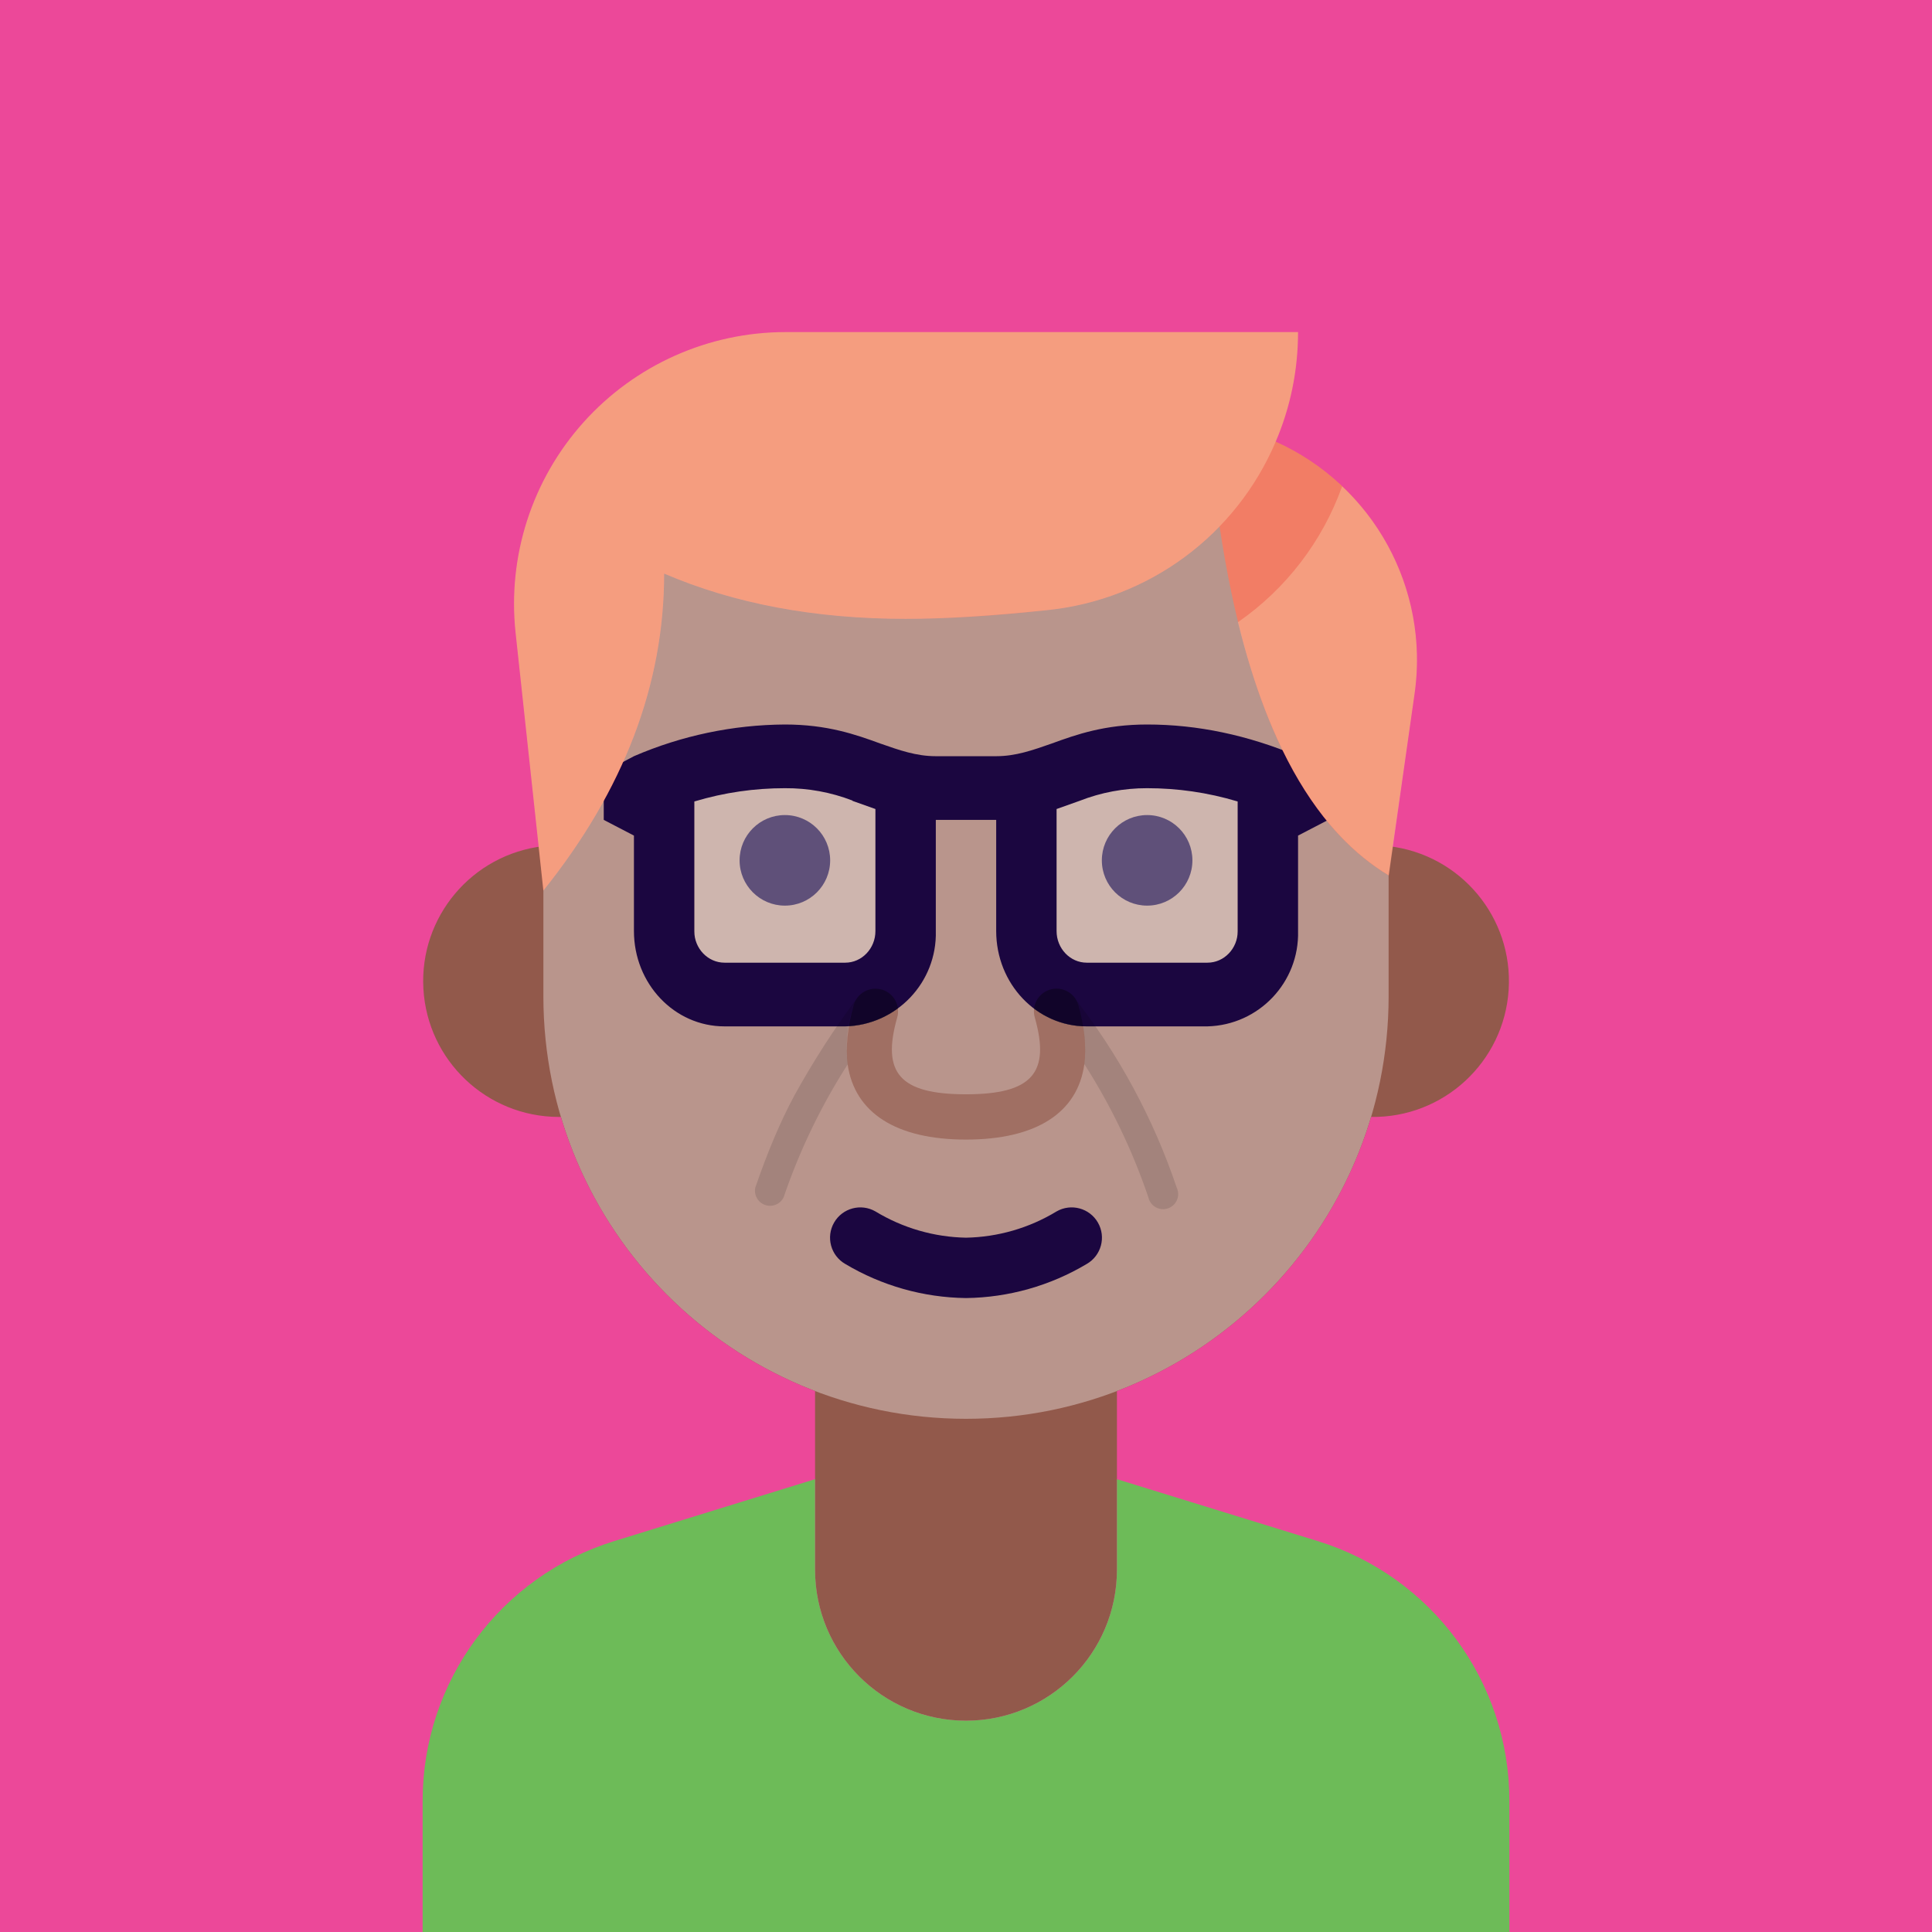
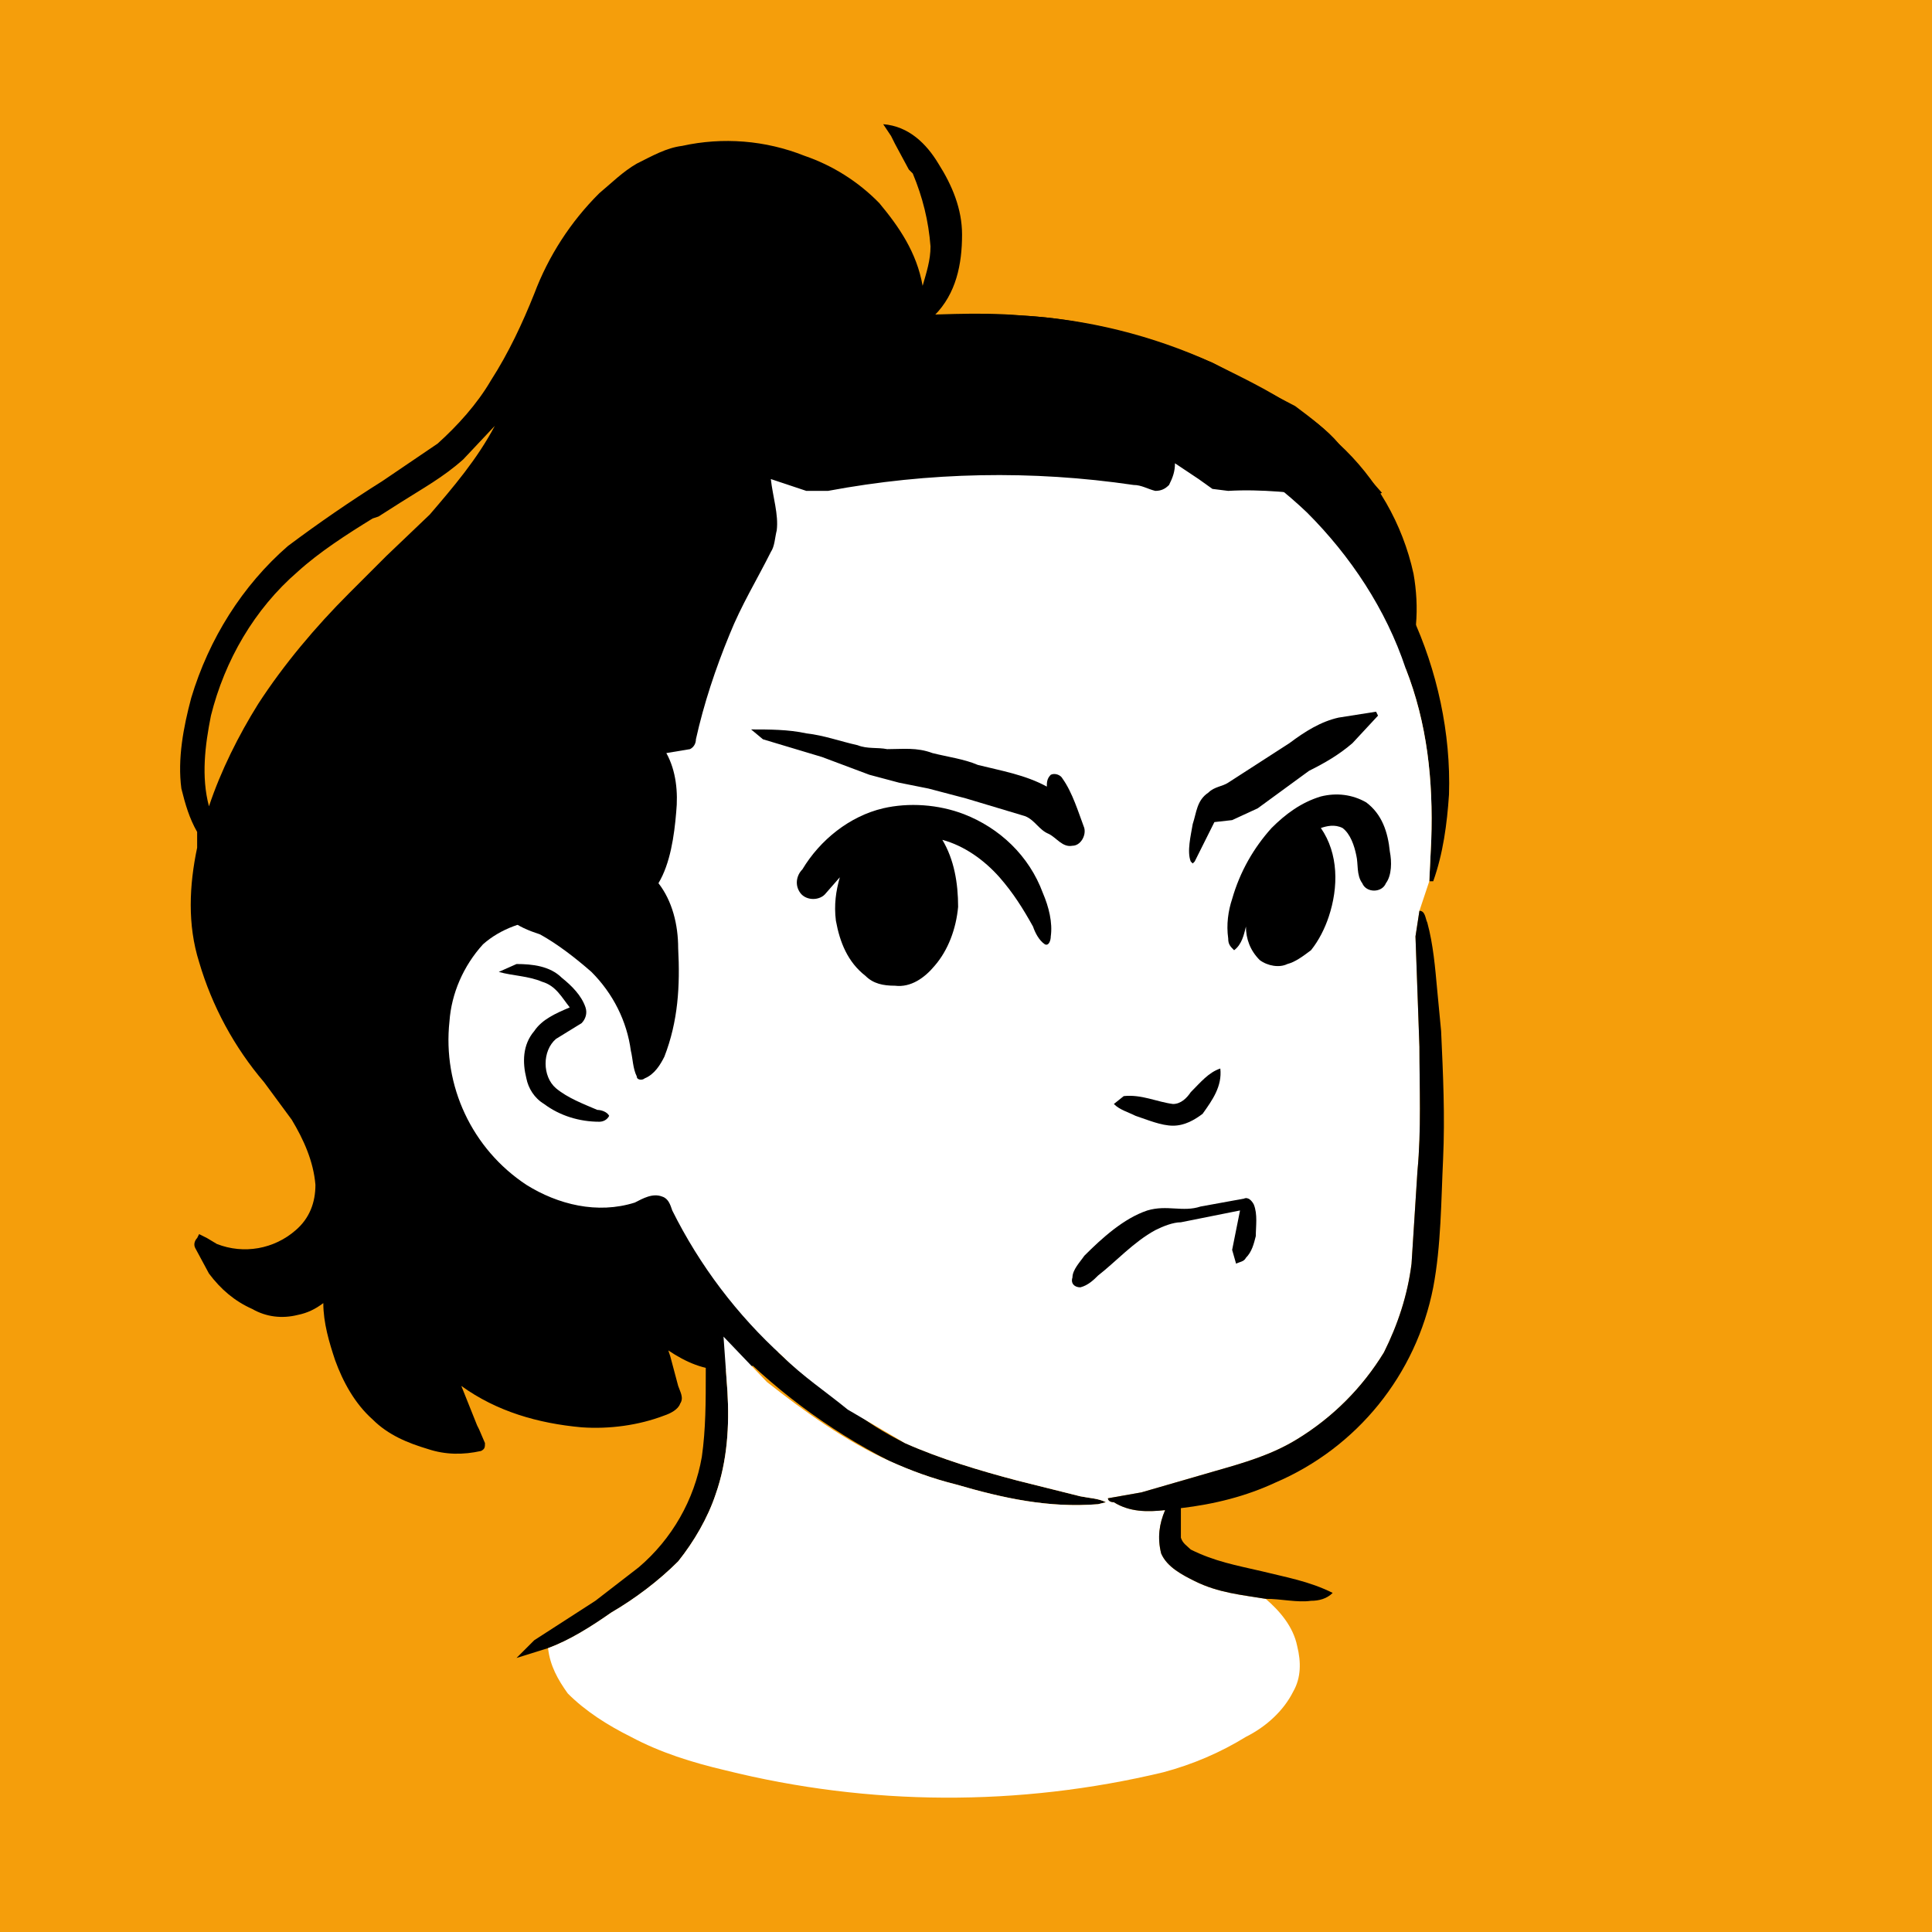
- <svg xmlns="http://www.w3.org/2000/svg" viewBox="0 0 64 64" fill="none" shape-rendering="auto">
+ <svg xmlns="http://www.w3.org/2000/svg" viewBox="0 0 980 980" fill="none" shape-rendering="auto">
  <mask id="viewboxMask">
-     <rect width="64" height="64" rx="0" ry="0" x="0" y="0" fill="#fff" />
+     <rect width="980" height="980" rx="0" ry="0" x="0" y="0" fill="#fff" />
  </mask>
  <g mask="url(#viewboxMask)">
-     <rect fill="#ec4899" width="64" height="64" x="0" y="0" />
-     <path d="M37 46.08V52a5 5 0 0 1-10 0v-5.92A14.04 14.04 0 0 1 18.58 37h-.08a4.5 4.5 0 0 1-.5-8.97V27a14 14 0 1 1 28 0v1.03a4.5 4.5 0 0 1-.58 8.97A14.04 14.04 0 0 1 37 46.08Z" fill="#92594b" />
-     <mask id="personas-a" style="mask-type:luminance" maskUnits="userSpaceOnUse" x="14" y="13" width="36" height="44">
-       <path d="M37 46.08V52a5 5 0 0 1-10 0v-5.92A14.04 14.04 0 0 1 18.58 37h-.08a4.5 4.5 0 0 1-.5-8.97V27a14 14 0 1 1 28 0v1.03a4.5 4.5 0 0 1-.58 8.97A14.04 14.04 0 0 1 37 46.08Z" fill="#fff" />
-     </mask>
-     <g mask="url(#personas-a)">
-       <path d="M32 13a14 14 0 0 1 14 14v6a14 14 0 1 1-28 0v-6a14 14 0 0 1 14-14Z" fill="#fff" style="mix-blend-mode:overlay" opacity=".36" />
+     <rect fill="#f59e0b" width="980" height="980" x="0" y="0" />
+     <g transform="translate(10 -60)">
+       <path fill-rule="evenodd" clip-rule="evenodd" d="M466 143c-6-10-15-19-28-20l4 6 2 4 7 13 2 2c5 12 8 24 9 37 0 7-2 13-4 20-3-17-12-30-22-42a97 97 0 0 0-38-24 106 106 0 0 0-62-5c-8 1-15 5-23 9-7 4-13 10-19 15a143 143 0 0 0-33 51c-6 15-13 30-22 44-7 12-17 23-27 32l-28 19a715 715 0 0 0-48 33c-23 20-40 47-49 77-4 15-7 31-5 46 2 8 4 15 8 22v8c-4 19-5 39 1 58a166 166 0 0 0 33 61l14 19c6 10 11 21 12 33 0 9-3 17-10 23a39 39 0 0 1-40 7l-5-3-4-2-1 2c-1 1-2 3-1 5l7 13c6 8 13 14 22 18 7 4 15 5 23 3 5-1 9-3 13-6 0 10 3 20 6 29 4 11 10 22 19 30 8 8 18 12 28 15 9 3 18 3 27 1 2-1 2-2 2-4l-3-7-1-2-8-20c18 13 39 19 61 21 14 1 29-1 42-6 3-1 7-3 8-6 2-3 0-6-1-9l-4-15-1-3c9 6 18 10 29 10 12 0 25-5 32-15l3-1a541 541 0 0 0-31-129 322 322 0 0 0-25-52l-2-6c0-15-2-32-11-44 7-11 8-25 9-37 0-10 0-20-5-29l4-1 8-1c2-1 3-4 4-6a350 350 0 0 1 30-80l7-14c2-3 2-6 3-10v-4l-2-14-1-9 20 6h10a532 532 0 0 1 153-4l7 2 5 2c2 0 5-1 6-3 3-3 4-7 5-11l3 2 9 7 7 4a62 62 0 0 0 14 1l16 16 1 1a403 403 0 0 1 54 79c4 3 9 1 11-3 7-16 8-34 5-51a126 126 0 0 0-38-66c-6-7-14-13-22-19l-42-22c-21-9-43-16-65-20-25-5-50-5-76-4 11-11 14-26 14-41 0-13-5-25-12-36ZM208 321c12-14 24-28 33-45l-16 17c-10 9-21 15-32 22l-11 7-3 1c-13 8-27 17-38 27-22 19-37 45-44 73-3 15-5 31-1 46 6-18 15-36 25-52 13-20 29-39 46-56l19-19 22-21Z" fill="#000000" />
+       <path d="M528 244c41 6 80 22 113 47 28 21 50 49 65 81 13 28 20 60 19 91-1 15-3 30-8 44h-2l1-21c1-30-2-59-13-87-10-30-28-57-50-79-42-40-98-62-156-63a243 243 0 0 0-196 94 207 207 0 0 0-40 139l2 25c8 0 19 0 25 7l-3 3-17 1c-12 1-24 5-33 13a64 64 0 0 0-17 39c-5 32 12 65 39 83 16 10 36 15 55 9 4-2 9-5 14-3 3 1 4 4 5 7a251 251 0 0 0 90 100c8 7 18 13 28 18 18 8 38 14 57 19l32 8c5 1 9 1 13 3l-4 1c-25 2-48-3-72-10-12-3-23-7-34-12a306 306 0 0 1-84-63l2 28c1 17 0 35-6 52-4 12-11 24-19 34-10 10-22 19-34 26-10 7-21 14-32 18l-16 5 9-9 31-20 22-17a95 95 0 0 0 32-56c2-14 2-28 2-43v-27c-10-14-22-29-27-46-17 8-38 7-55-1-17-7-32-19-43-33-12-17-19-36-21-56s2-40 15-56c9-10 22-18 35-21-4-14-6-29-6-44a234 234 0 0 1 83-173 249 249 0 0 1 199-55Z" fill="#000" />
+       <path d="M653 320c22 22 40 49 50 79 11 28 14 57 13 87l-1 21-5 15-2 13 2 56c0 21 1 42-1 63l-3 47c-2 16-7 31-14 45-11 18-26 33-44 44-13 8-27 12-41 16l-38 11-17 3c0 1 1 2 3 2 8 5 17 5 26 4-3 7-4 14-2 22 3 7 11 11 17 14 12 6 24 7 36 9 7 6 14 14 16 24 2 8 2 16-2 23-5 10-14 18-24 23-13 8-27 14-42 18a468 468 0 0 1-222-1c-17-4-33-9-48-17-12-6-23-13-32-22-5-7-9-14-10-23 11-4 22-11 32-18 12-7 24-16 34-26 8-10 15-22 19-34 6-17 7-35 6-52l-2-28 22 23c19 15 40 30 62 40 11 5 22 9 34 12 24 7 47 12 72 10l4-1c-4-2-8-2-13-3l-32-8c-19-5-39-11-57-19l-29-17c-11-9-23-17-33-27a251 251 0 0 1-56-74c-1-3-2-6-5-7-5-2-10 1-14 3-19 6-39 1-55-9a88 88 0 0 1-39-83c1-14 7-28 17-39 9-8 21-12 33-13l17-1 3-3c-6-7-17-7-25-7l-2-25a207 207 0 0 1 40-139 243 243 0 0 1 196-94c58 1 114 23 156 63Z" fill="#ffffff" />
+       <path d="M710 522c3 0 3 4 4 6 3 11 4 23 5 34l2 21c1 22 2 43 1 65-1 21-1 44-5 65a136 136 0 0 1-80 99c-15 7-31 11-48 13v15c1 3 3 4 5 6 12 6 23 8 36 11 12 3 24 5 36 11-3 3-7 4-11 4-7 1-15-1-23-1-12-2-24-3-36-9-6-3-14-7-17-14-2-8-1-15 2-22-9 1-18 1-26-4-2 0-3-1-3-2l17-3 38-11c14-4 28-8 41-16 18-11 33-26 44-44 7-14 12-29 14-45l3-47c2-21 1-42 1-63l-2-56 2-13ZM252 549c8 0 17 1 23 7 5 4 10 9 12 15 1 3 0 6-2 8l-13 8c-7 6-7 19 0 25 6 5 14 8 21 11 2 0 5 1 6 3-1 2-3 3-5 3-10 0-20-3-28-9-5-3-8-8-9-13-2-8-2-17 4-24 4-6 11-9 18-12-4-5-7-11-14-13-7-3-15-3-22-5l9-4Z" fill="#000" />
+       <path d="M683 467c8 6 11 15 12 25 1 5 1 12-2 16-2 5-10 5-12 0-3-4-2-10-3-14-1-5-3-11-7-14-4-2-8-1-11 0 9 13 9 30 4 45-2 6-5 12-9 17-4 3-8 6-12 7-4 2-10 1-14-2-5-5-7-11-7-17-1 4-2 9-6 12-2-2-3-3-3-6-1-7 0-14 2-20 4-14 11-26 20-36 7-7 15-13 25-16 8-2 16-1 23 3ZM479 473c18 7 33 21 40 40 3 7 5 15 4 22 0 2-1 5-3 4-3-2-5-6-6-9-5-9-10-17-17-25-8-9-18-16-29-19 6 10 8 22 8 34-1 11-5 22-12 30-5 6-12 11-20 10-6 0-11-1-15-5-9-7-13-17-15-28-1-8 0-15 2-22l-7 8c-3 4-10 4-13 0s-2-9 1-12c9-15 24-27 41-31 13-3 28-2 41 3Z" fill="#000000" />
+       <path d="m688 421 1 2-13 14c-7 6-14 10-22 14l-26 19-13 6-9 1-10 20-1 1-1-1c-2-5 0-13 1-19 2-6 2-12 8-16 3-3 7-3 10-5l31-20c8-6 16-11 25-13l19-3ZM371 430c9 0 19 0 28 2 9 1 17 4 26 6 5 2 10 1 15 2 8 0 15-1 23 2 8 2 16 3 23 6 12 3 24 5 35 11 0-2 0-4 2-6 2-1 5 0 6 2 5 7 8 17 11 25 1 4-2 9-6 9-5 1-8-4-12-6-5-2-7-7-12-9l-30-9-19-5-15-3-15-4-24-9-30-9-6-5Z" fill="#000000" />
+       <path d="M609 602c1 9-4 16-9 23-4 3-9 6-15 6s-13-3-19-5c-4-2-8-3-11-6l5-4c9-1 17 3 25 4 4 0 7-3 9-6 5-5 9-10 15-12Z" fill="#000000" />
+       <path d="M621 668c2-1 4 1 5 3 2 5 1 11 1 16-1 4-2 8-5 11-1 2-3 2-5 3l-2-7 4-20-30 6c-4 0-9 2-13 4-11 6-20 16-29 23-2 2-5 5-9 6-3 0-5-2-4-5 0-4 4-8 6-11 9-9 20-19 32-23 10-3 18 1 27-2l22-4Z" fill="#000000" />
+       <path d="M508 220a271 271 0 0 1 97 24c14 7 29 14 42 23 8 5 16 11 22 18l22 25c-9 4-18 3-27 2-17-2-34-4-51-3l-8-1-7-5-12-8c0 4-1 7-3 11-2 2-4 3-7 3-4-1-7-3-11-3a470 470 0 0 0-155 3h-11l-18-6c1 9 4 18 3 26-1 4-1 8-3 11-7 14-15 27-21 42-7 17-13 35-17 53 0 2-1 4-3 5l-12 2c5 9 6 20 5 30-1 12-3 26-9 36 7 9 10 21 10 33 1 19 0 37-7 55-2 4-5 9-10 11-1 1-4 1-4-1-2-4-2-9-3-13-2-15-9-29-20-40-8-7-17-14-26-19-6-2-11-4-16-8l-6-8c-12-32-16-67-12-101a285 285 0 0 1 37-113c10-16 22-30 35-43 10-9 20-17 31-23l14-5 32-11 19-2h43c23 0 44-2 67 0Z" fill="#000000" />
    </g>
-     <g transform="translate(20 24)">
-       <path d="M6 6a1.5 1.5 0 1 0 0-3 1.5 1.5 0 0 0 0 3ZM18 6a1.5 1.5 0 1 0 0-3 1.5 1.5 0 0 0 0 3Z" fill="#1B0640" />
-       <path d="M9 2H3v6h6V2ZM21 2h-6v6h6V2Z" opacity=".3" fill="#fff" />
-       <path fill-rule="evenodd" clip-rule="evenodd" d="M11 1.05h2c.65 0 1.21-.2 1.84-.42C15.66.33 16.6 0 18 0c1.67 0 3.33.35 5 1.05l1 .53v1.58l-1 .52v3.16A3.08 3.08 0 0 1 20 10h-4c-1.66 0-3-1.41-3-3.16V3.16h-2v3.68A3.08 3.08 0 0 1 8 10H4c-1.66 0-3-1.41-3-3.16V3.68l-1-.52V1.58l1-.53A12.8 12.8 0 0 1 6 0c1.4 0 2.34.33 3.16.63.63.22 1.19.42 1.84.42ZM8.24 2.52A6.1 6.1 0 0 0 6 2.11c-1 0-2 .14-3 .44v4.3c0 .57.45 1.04 1 1.04h4c.55 0 1-.47 1-1.05V2.8l-.76-.27ZM15 2.8l.76-.27A6.1 6.1 0 0 1 18 2.11c1 0 2 .14 3 .44v4.3c0 .57-.45 1.04-1 1.04h-4c-.55 0-1-.47-1-1.05V2.8Z" fill="#1B0640" />
-     </g>
-     <g transform="translate(2 2)">
-       <path d="M40.26 12.63a7.93 7.93 0 0 1 4.6 8.35L44 27c-2.83-1.7-4.7-5.55-5.6-11.56a9.24 9.24 0 0 1-5.7 2.77c-1.82.2-3.39.29-4.7.29-3 0-5.67-.5-8-1.5 0 3.67-1.33 7.17-4 10.5l-.92-8.53A9 9 0 0 1 24.03 9H41c0 1.28-.26 2.51-.74 3.63Z" fill="#f27d65" />
-       <path d="M40.26 12.63c.48-1.12.74-2.35.74-3.63H24.03a9 9 0 0 0-8.95 9.97L16 27.5c2.67-3.33 4-6.83 4-10.5 2.33 1 5 1.5 8 1.5 1.31 0 2.88-.1 4.7-.29a9.24 9.24 0 0 0 7.56-5.58ZM44.88 20.84a7.91 7.91 0 0 0-2.42-6.73 9.29 9.29 0 0 1-3.45 4.5c1.04 4.22 2.7 7.01 5 8.39l.85-6.02.02-.14Z" style="mix-blend-mode:overlay" opacity=".26" fill="#fff" />
-     </g>
-     <g transform="translate(11 44)">
-       <path d="M16 5v3a5 5 0 0 0 10 0V5l6.65 2.05a9 9 0 0 1 6.35 8.6V20H3v-4.35a9 9 0 0 1 6.35-8.6L16 5Z" fill="#6dbb58" />
-     </g>
-     <g transform="translate(23 36)">
-       <path d="M5 5.87a1 1 0 1 1 1-1.74A6 6 0 0 0 9 5a6 6 0 0 0 3-.87 1 1 0 1 1 1 1.74A8 8 0 0 1 9 7a8 8 0 0 1-4-1.13Z" fill="#1B0640" />
-     </g>
-     <g transform="translate(24 28)">
-       <path opacity=".12" fill-rule="evenodd" clip-rule="evenodd" d="M11.72 5.3c.21.73.27 1.38.2 1.95a20.24 20.24 0 0 1 2.12 4.41.5.5 0 1 0 .94-.32 21.23 21.23 0 0 0-3.4-6.3c.07.07.11.16.14.25Zm-7.44 0a.75.75 0 0 1 .11-.24 28.75 28.75 0 0 0-2.07 3.22c-.48.89-.9 1.9-1.3 3.06a.5.5 0 0 0 .94.32 20.24 20.24 0 0 1 2.12-4.4 4.77 4.77 0 0 1 .19-1.97Z" fill="#000" />
-       <path d="M5.2 4.78a.75.75 0 0 0-.92.51c-.21.75-.27 1.4-.2 1.97.23 1.6 1.6 2.49 3.92 2.49 2.33 0 3.7-.89 3.92-2.5.07-.57.01-1.22-.2-1.96a.75.75 0 1 0-1.44.42c.52 1.83-.09 2.54-2.28 2.54-2.2 0-2.8-.71-2.28-2.54a.75.75 0 0 0-.51-.93Z" fill="#000" style="mix-blend-mode:overlay" opacity=".36" />
-     </g>
-     <g transform="translate(14 26)" />
+     <g transform="translate(10 -60)" />
  </g>
</svg>
